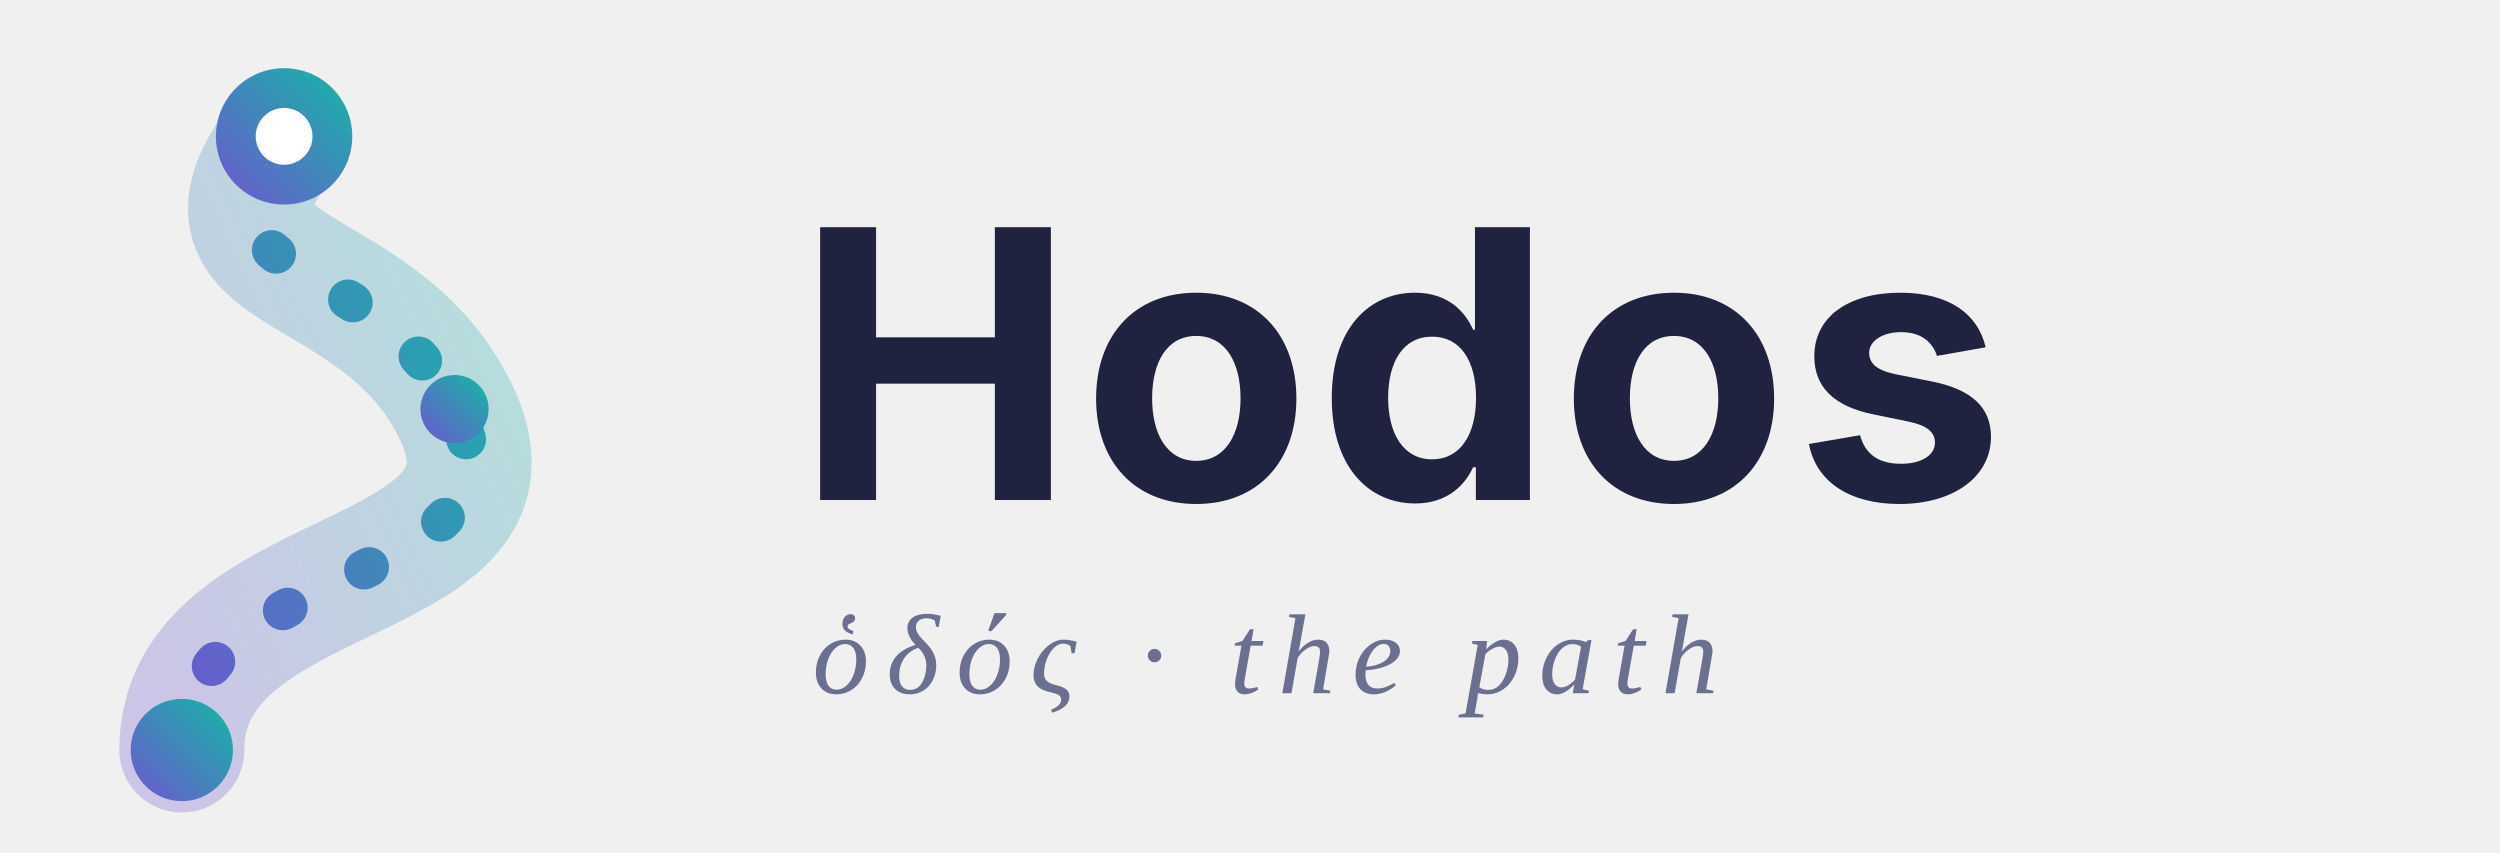
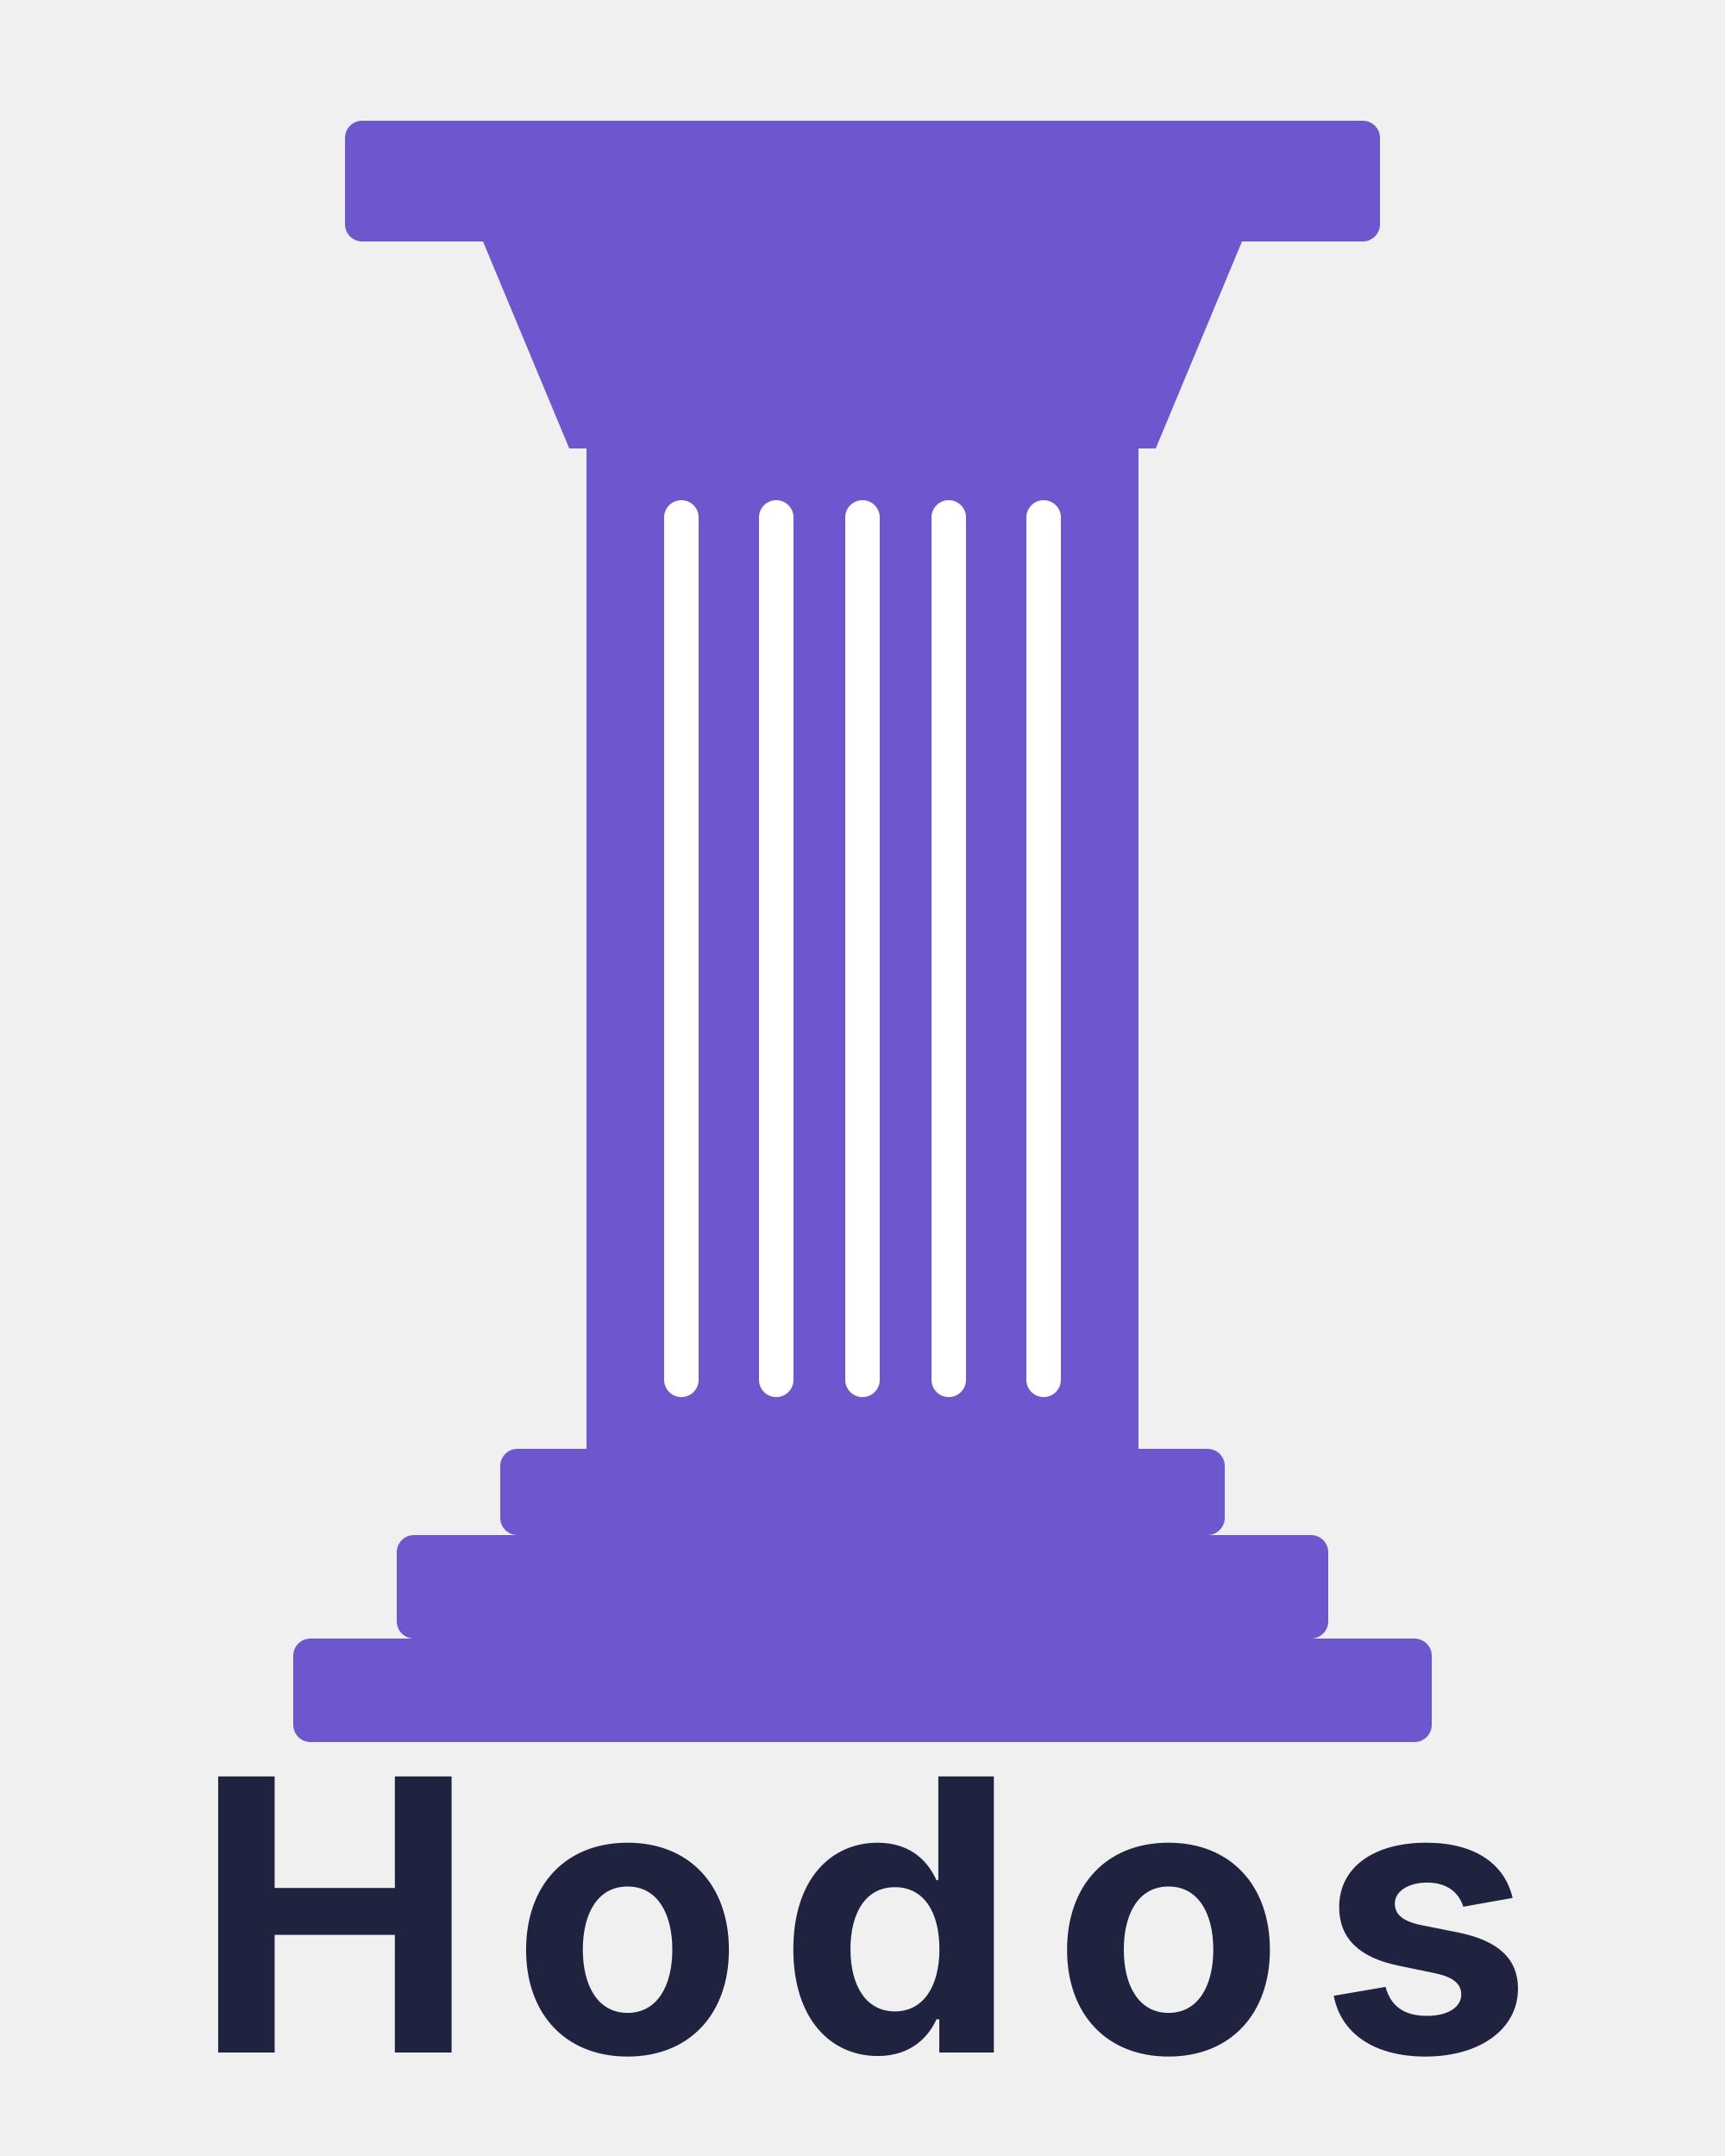
- <svg xmlns="http://www.w3.org/2000/svg" viewBox="0 0 440 150" width="440" height="150" role="img" aria-labelledby="t">
-   <defs>
-     <linearGradient id="g" x1="0" y1="1" x2="1" y2="0">
-       <stop offset="0" stop-color="#6E56CF" />
-       <stop offset="1" stop-color="#14B8A6" />
-     </linearGradient>
-     <style>
-       .word { fill: #1f2340; font-family: "Inter","Segoe UI",Helvetica,Arial,sans-serif; font-weight: 700; font-size: 66px; letter-spacing: 1px; }
-       .sub  { fill: #6b7090; font-family: "Georgia","Times New Roman",serif; font-style: italic; font-size: 20px; letter-spacing: 3px; }
-       .edge { stroke: #1f2340; }
-       @media (prefers-color-scheme: dark) {
-         .word { fill: #f1f2fa; }
-         .sub  { fill: #a3a8c8; }
-         .edge { stroke: #f1f2fa; }
-       }
-     </style>
-   </defs>
-   <g transform="translate(10 10)">
-     <path d="M22 122 C 22 88, 86 94, 70 62 C 56 34, 20 40, 40 14" fill="none" stroke="url(#g)" stroke-width="22" stroke-linecap="round" stroke-linejoin="round" opacity="0.28" />
-     <path d="M22 122 C 22 88, 86 94, 70 62 C 56 34, 20 40, 40 14" fill="none" stroke="url(#g)" stroke-width="7" stroke-linecap="round" stroke-dasharray="1 15" />
-     <circle cx="22" cy="122" r="9" fill="url(#g)" />
-     <circle cx="70" cy="62" r="6" fill="url(#g)" />
-     <circle cx="40" cy="14" r="12" fill="url(#g)" />
-     <circle cx="40" cy="14" r="5" fill="#fff" />
+ <svg xmlns="http://www.w3.org/2000/svg" viewBox="0 0 200 250" width="200" height="250" role="img" aria-labelledby="t">
+   <style>
+     .col  { fill: #6E56CF; }
+     .gap  { fill: #ffffff; }
+     .word { fill: #1f2340; font-family: "Inter","Segoe UI",Helvetica,Arial,sans-serif; font-weight: 700; font-size: 44px; letter-spacing: 4px; }
+     @media (prefers-color-scheme: dark) {
+       .gap  { fill: #0d1117; }
+       .word { fill: #f1f2fa; }
+     }
+   </style>
+   <rect class="col" x="40" y="14" width="120" height="14" rx="2" />
+   <path class="col" d="M56 28 H144 L134 52 H66 Z" />
+   <rect class="col" x="68" y="52" width="64" height="116" />
+   <g class="gap">
+     <rect x="77" y="58" width="4" height="104" rx="2" />
+     <rect x="88" y="58" width="4" height="104" rx="2" />
+     <rect x="98" y="58" width="4" height="104" rx="2" />
+     <rect x="108" y="58" width="4" height="104" rx="2" />
+     <rect x="119" y="58" width="4" height="104" rx="2" />
  </g>
-   <text class="word" x="140" y="88">Hodos</text>
-   <text class="sub" x="143" y="122">ὁδός · the path</text>
+   <rect class="col" x="58" y="168" width="84" height="10" rx="2" />
+   <rect class="col" x="46" y="178" width="108" height="12" rx="2" />
+   <rect class="col" x="34" y="190" width="132" height="12" rx="2" />
+   <text class="word" x="100" y="238" text-anchor="middle">Hodos</text>
</svg>
